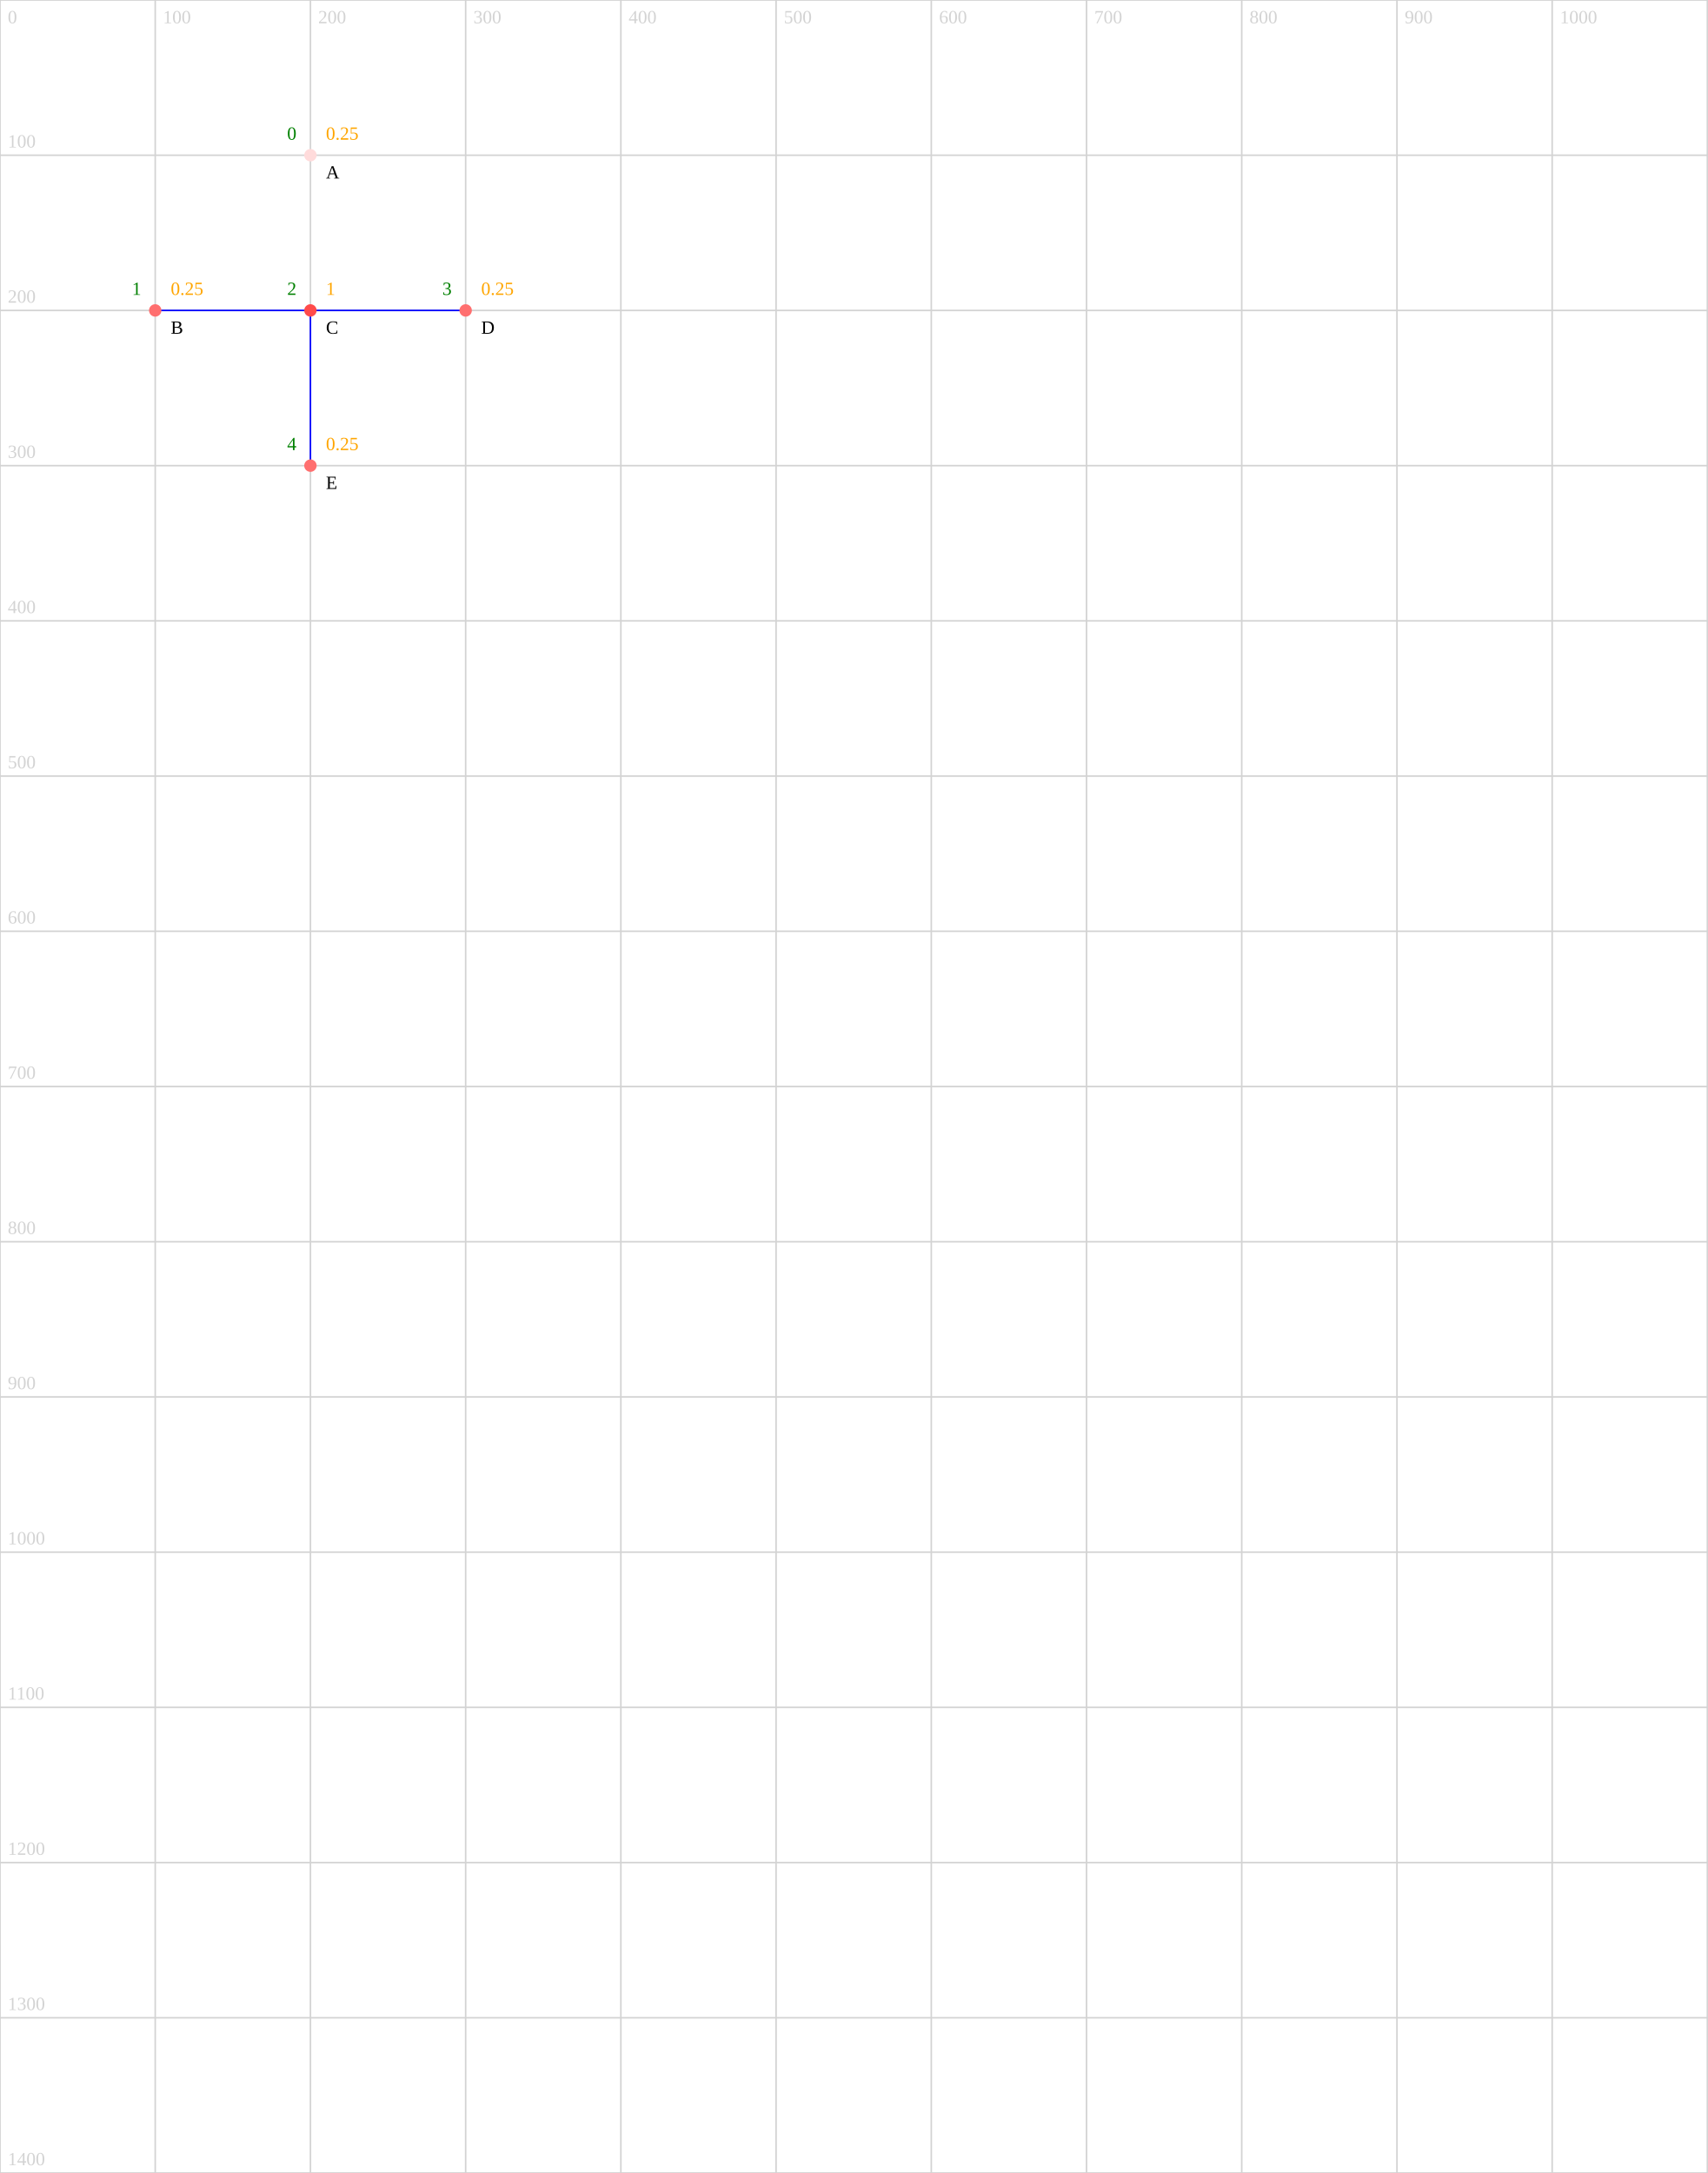
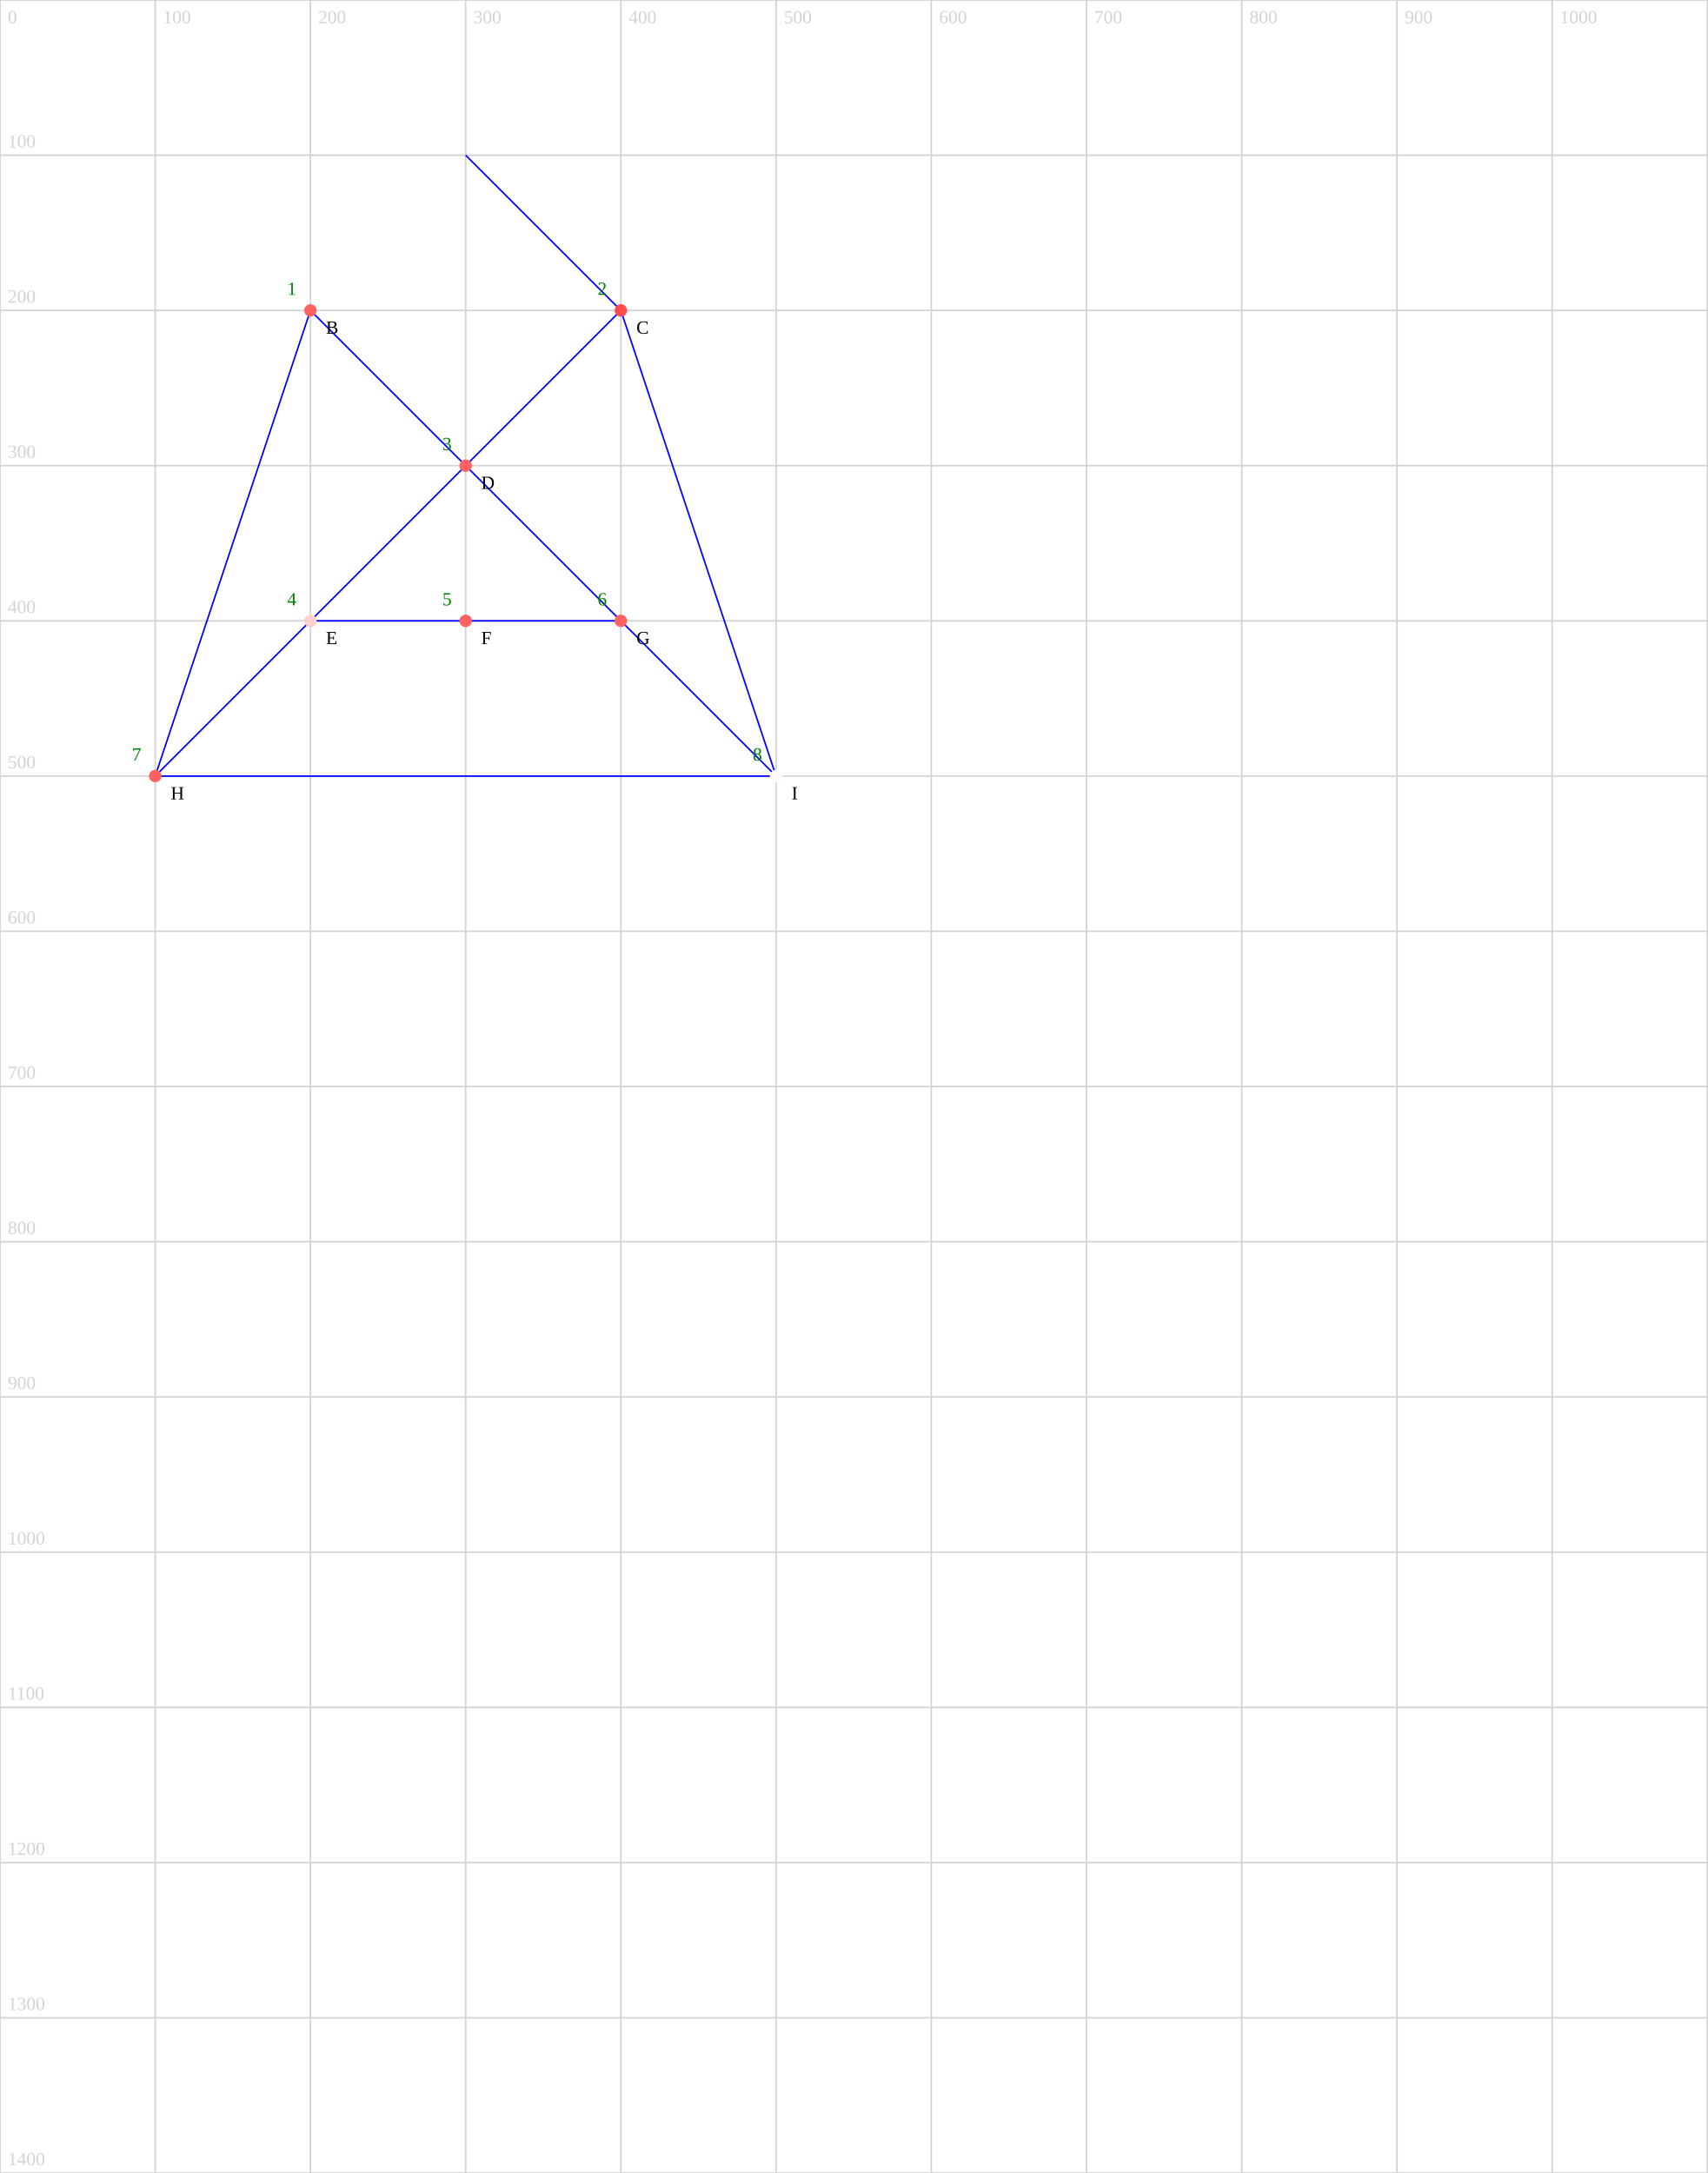
<svg xmlns="http://www.w3.org/2000/svg" version="1.1" width="1100" height="1400">
  <line x1="0" y1="0" x2="1100" y2="0" stroke="lightgrey" />
  <text x="5" y="-5" fill="lightgrey">0</text>
  <line x1="0" y1="100" x2="1100" y2="100" stroke="lightgrey" />
  <text x="5" y="95" fill="lightgrey">100</text>
  <line x1="0" y1="200" x2="1100" y2="200" stroke="lightgrey" />
  <text x="5" y="195" fill="lightgrey">200</text>
  <line x1="0" y1="300" x2="1100" y2="300" stroke="lightgrey" />
  <text x="5" y="295" fill="lightgrey">300</text>
  <line x1="0" y1="400" x2="1100" y2="400" stroke="lightgrey" />
  <text x="5" y="395" fill="lightgrey">400</text>
  <line x1="0" y1="500" x2="1100" y2="500" stroke="lightgrey" />
  <text x="5" y="495" fill="lightgrey">500</text>
  <line x1="0" y1="600" x2="1100" y2="600" stroke="lightgrey" />
  <text x="5" y="595" fill="lightgrey">600</text>
  <line x1="0" y1="700" x2="1100" y2="700" stroke="lightgrey" />
  <text x="5" y="695" fill="lightgrey">700</text>
  <line x1="0" y1="800" x2="1100" y2="800" stroke="lightgrey" />
  <text x="5" y="795" fill="lightgrey">800</text>
  <line x1="0" y1="900" x2="1100" y2="900" stroke="lightgrey" />
  <text x="5" y="895" fill="lightgrey">900</text>
  <line x1="0" y1="1000" x2="1100" y2="1000" stroke="lightgrey" />
  <text x="5" y="995" fill="lightgrey">1000</text>
  <line x1="0" y1="1100" x2="1100" y2="1100" stroke="lightgrey" />
  <text x="5" y="1095" fill="lightgrey">1100</text>
  <line x1="0" y1="1200" x2="1100" y2="1200" stroke="lightgrey" />
  <text x="5" y="1195" fill="lightgrey">1200</text>
  <line x1="0" y1="1300" x2="1100" y2="1300" stroke="lightgrey" />
  <text x="5" y="1295" fill="lightgrey">1300</text>
  <line x1="0" y1="1400" x2="1100" y2="1400" stroke="lightgrey" />
  <text x="5" y="1395" fill="lightgrey">1400</text>
  <line x1="0" y1="0" x2="0" y2="1400" stroke="lightgrey" />
  <text x="5" y="15" fill="lightgrey">0</text>
  <line x1="100" y1="0" x2="100" y2="1400" stroke="lightgrey" />
  <text x="105" y="15" fill="lightgrey">100</text>
  <line x1="200" y1="0" x2="200" y2="1400" stroke="lightgrey" />
  <text x="205" y="15" fill="lightgrey">200</text>
  <line x1="300" y1="0" x2="300" y2="1400" stroke="lightgrey" />
  <text x="305" y="15" fill="lightgrey">300</text>
  <line x1="400" y1="0" x2="400" y2="1400" stroke="lightgrey" />
  <text x="405" y="15" fill="lightgrey">400</text>
  <line x1="500" y1="0" x2="500" y2="1400" stroke="lightgrey" />
  <text x="505" y="15" fill="lightgrey">500</text>
  <line x1="600" y1="0" x2="600" y2="1400" stroke="lightgrey" />
  <text x="605" y="15" fill="lightgrey">600</text>
  <line x1="700" y1="0" x2="700" y2="1400" stroke="lightgrey" />
  <text x="705" y="15" fill="lightgrey">700</text>
  <line x1="800" y1="0" x2="800" y2="1400" stroke="lightgrey" />
  <text x="805" y="15" fill="lightgrey">800</text>
  <line x1="900" y1="0" x2="900" y2="1400" stroke="lightgrey" />
  <text x="905" y="15" fill="lightgrey">900</text>
  <line x1="1000" y1="0" x2="1000" y2="1400" stroke="lightgrey" />
  <text x="1005" y="15" fill="lightgrey">1000</text>
  <line x1="1100" y1="0" x2="1100" y2="1400" stroke="lightgrey" />
  <text x="1105" y="15" fill="lightgrey">1100</text>
-   <line x1="100" y1="200" x2="200" y2="200" stroke="blue" />
-   <line x1="200" y1="200" x2="300" y2="200" stroke="blue" />
-   <line x1="200" y1="200" x2="200" y2="300" stroke="blue" />
-   <circle cx="200" cy="100" r="4" fill="rgb(255,219,219)" />
-   <text x="210" y="115" fill="black">A</text>
-   <text x="185" y="90" fill="green">0</text>
-   <text x="210" y="90" fill="orange">0.25</text>
-   <circle cx="100" cy="200" r="4" fill="rgb(255,111,111)" />
-   <text x="110" y="215" fill="black">B</text>
-   <text x="85" y="190" fill="green">1</text>
-   <text x="110" y="190" fill="orange">0.25</text>
-   <circle cx="200" cy="200" r="4" fill="rgb(255,75,75)" />
-   <text x="210" y="215" fill="black">C</text>
-   <text x="185" y="190" fill="green">2</text>
-   <text x="210" y="190" fill="orange">1</text>
-   <circle cx="300" cy="200" r="4" fill="rgb(255,111,111)" />
-   <text x="310" y="215" fill="black">D</text>
-   <text x="285" y="190" fill="green">3</text>
-   <text x="310" y="190" fill="orange">0.25</text>
-   <circle cx="200" cy="300" r="4" fill="rgb(255,111,111)" />
-   <text x="210" y="315" fill="black">E</text>
-   <text x="185" y="290" fill="green">4</text>
-   <text x="210" y="290" fill="orange">0.25</text>
+   <line x1="300" y1="100" x2="400" y2="200" stroke="blue" />
+   <line x1="200" y1="200" x2="300" y2="300" stroke="blue" />
+   <line x1="400" y1="200" x2="300" y2="300" stroke="blue" />
+   <line x1="300" y1="300" x2="200" y2="400" stroke="blue" />
+   <line x1="300" y1="300" x2="400" y2="400" stroke="blue" />
+   <line x1="200" y1="200" x2="100" y2="500" stroke="blue" />
+   <line x1="400" y1="200" x2="500" y2="500" stroke="blue" />
+   <line x1="200" y1="400" x2="300" y2="400" stroke="blue" />
+   <line x1="300" y1="400" x2="400" y2="400" stroke="blue" />
+   <line x1="400" y1="400" x2="500" y2="500" stroke="blue" />
+   <line x1="200" y1="400" x2="100" y2="500" stroke="blue" />
+   <line x1="100" y1="500" x2="500" y2="500" stroke="blue" />
+   <circle cx="200" cy="200" r="4" fill="rgb(255,97,97)" />
+   <text x="210" y="215" fill="black">B</text>
+   <text x="185" y="190" fill="green">1</text>
+   <circle cx="400" cy="200" r="4" fill="rgb(255,75,75)" />
+   <text x="410" y="215" fill="black">C</text>
+   <text x="385" y="190" fill="green">2</text>
+   <circle cx="300" cy="300" r="4" fill="rgb(255,97,97)" />
+   <text x="310" y="315" fill="black">D</text>
+   <text x="285" y="290" fill="green">3</text>
+   <circle cx="200" cy="400" r="4" fill="rgb(255,207,207)" />
+   <text x="210" y="415" fill="black">E</text>
+   <text x="185" y="390" fill="green">4</text>
+   <circle cx="300" cy="400" r="4" fill="rgb(255,97,97)" />
+   <text x="310" y="415" fill="black">F</text>
+   <text x="285" y="390" fill="green">5</text>
+   <circle cx="400" cy="400" r="4" fill="rgb(255,97,97)" />
+   <text x="410" y="415" fill="black">G</text>
+   <text x="385" y="390" fill="green">6</text>
+   <circle cx="100" cy="500" r="4" fill="rgb(255,97,97)" />
+   <text x="110" y="515" fill="black">H</text>
+   <text x="85" y="490" fill="green">7</text>
+   <circle cx="500" cy="500" r="4" fill="rgb(255,251,251)" />
+   <text x="510" y="515" fill="black">I</text>
+   <text x="485" y="490" fill="green">8</text>
</svg>
